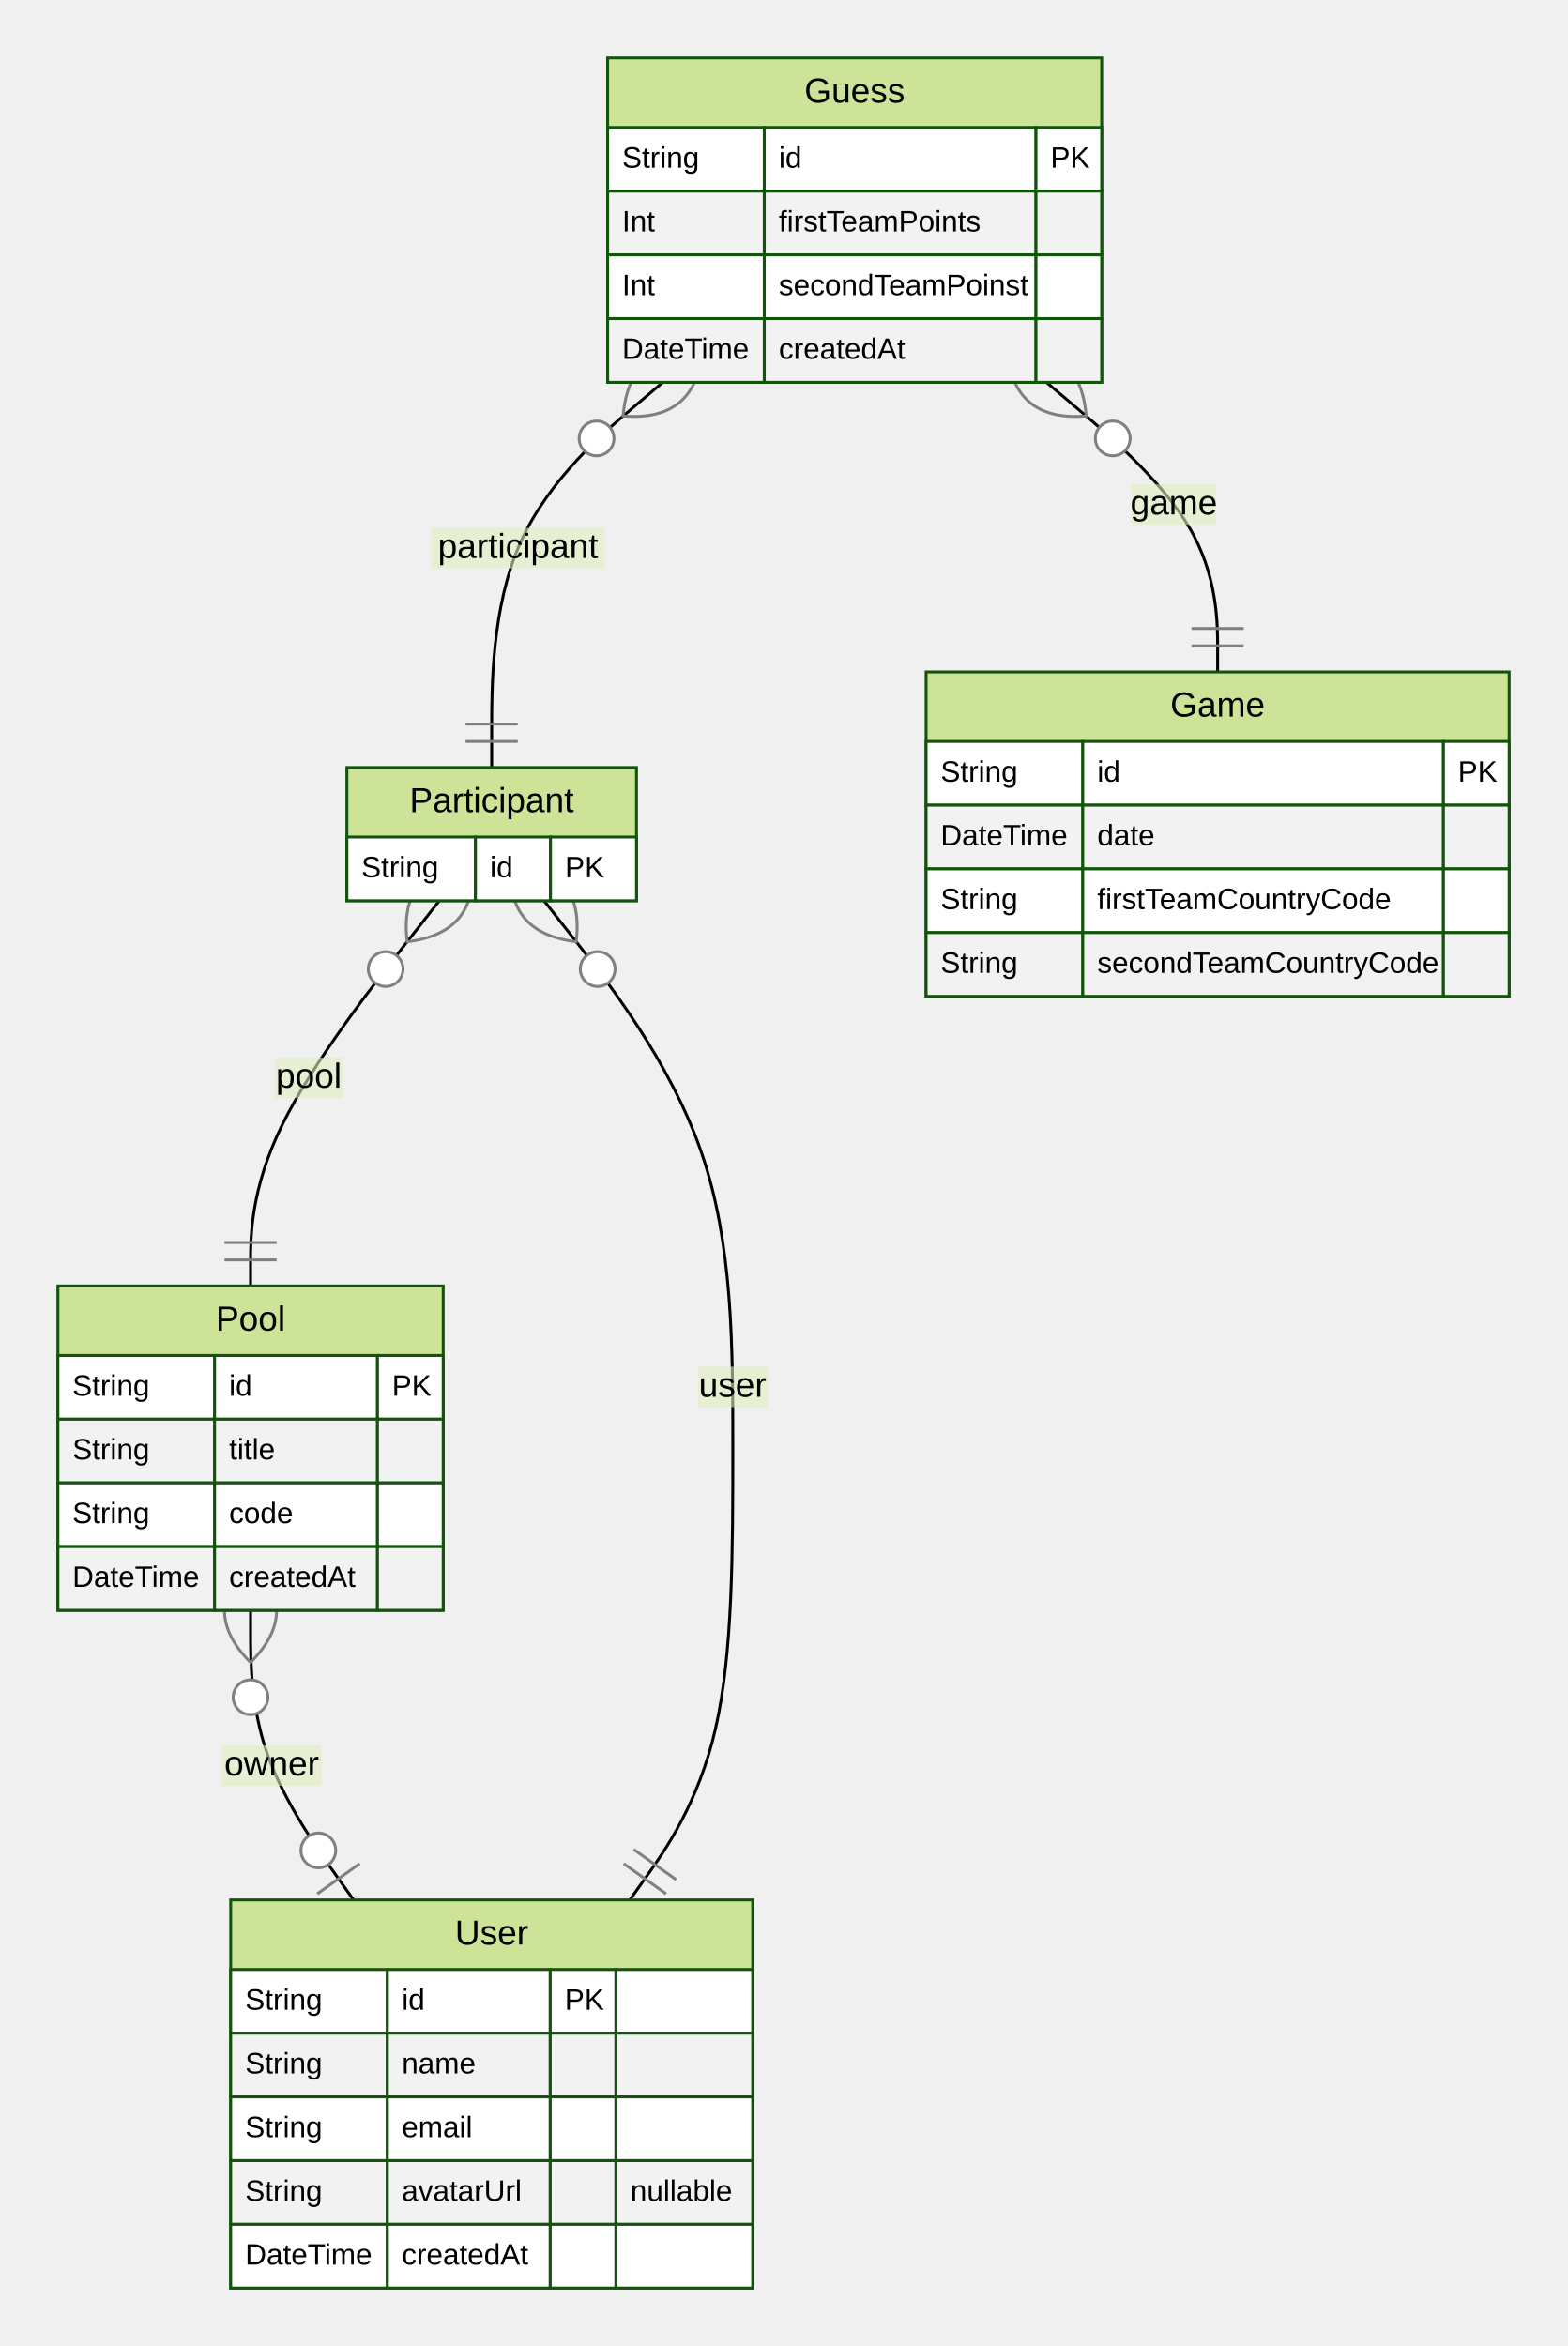
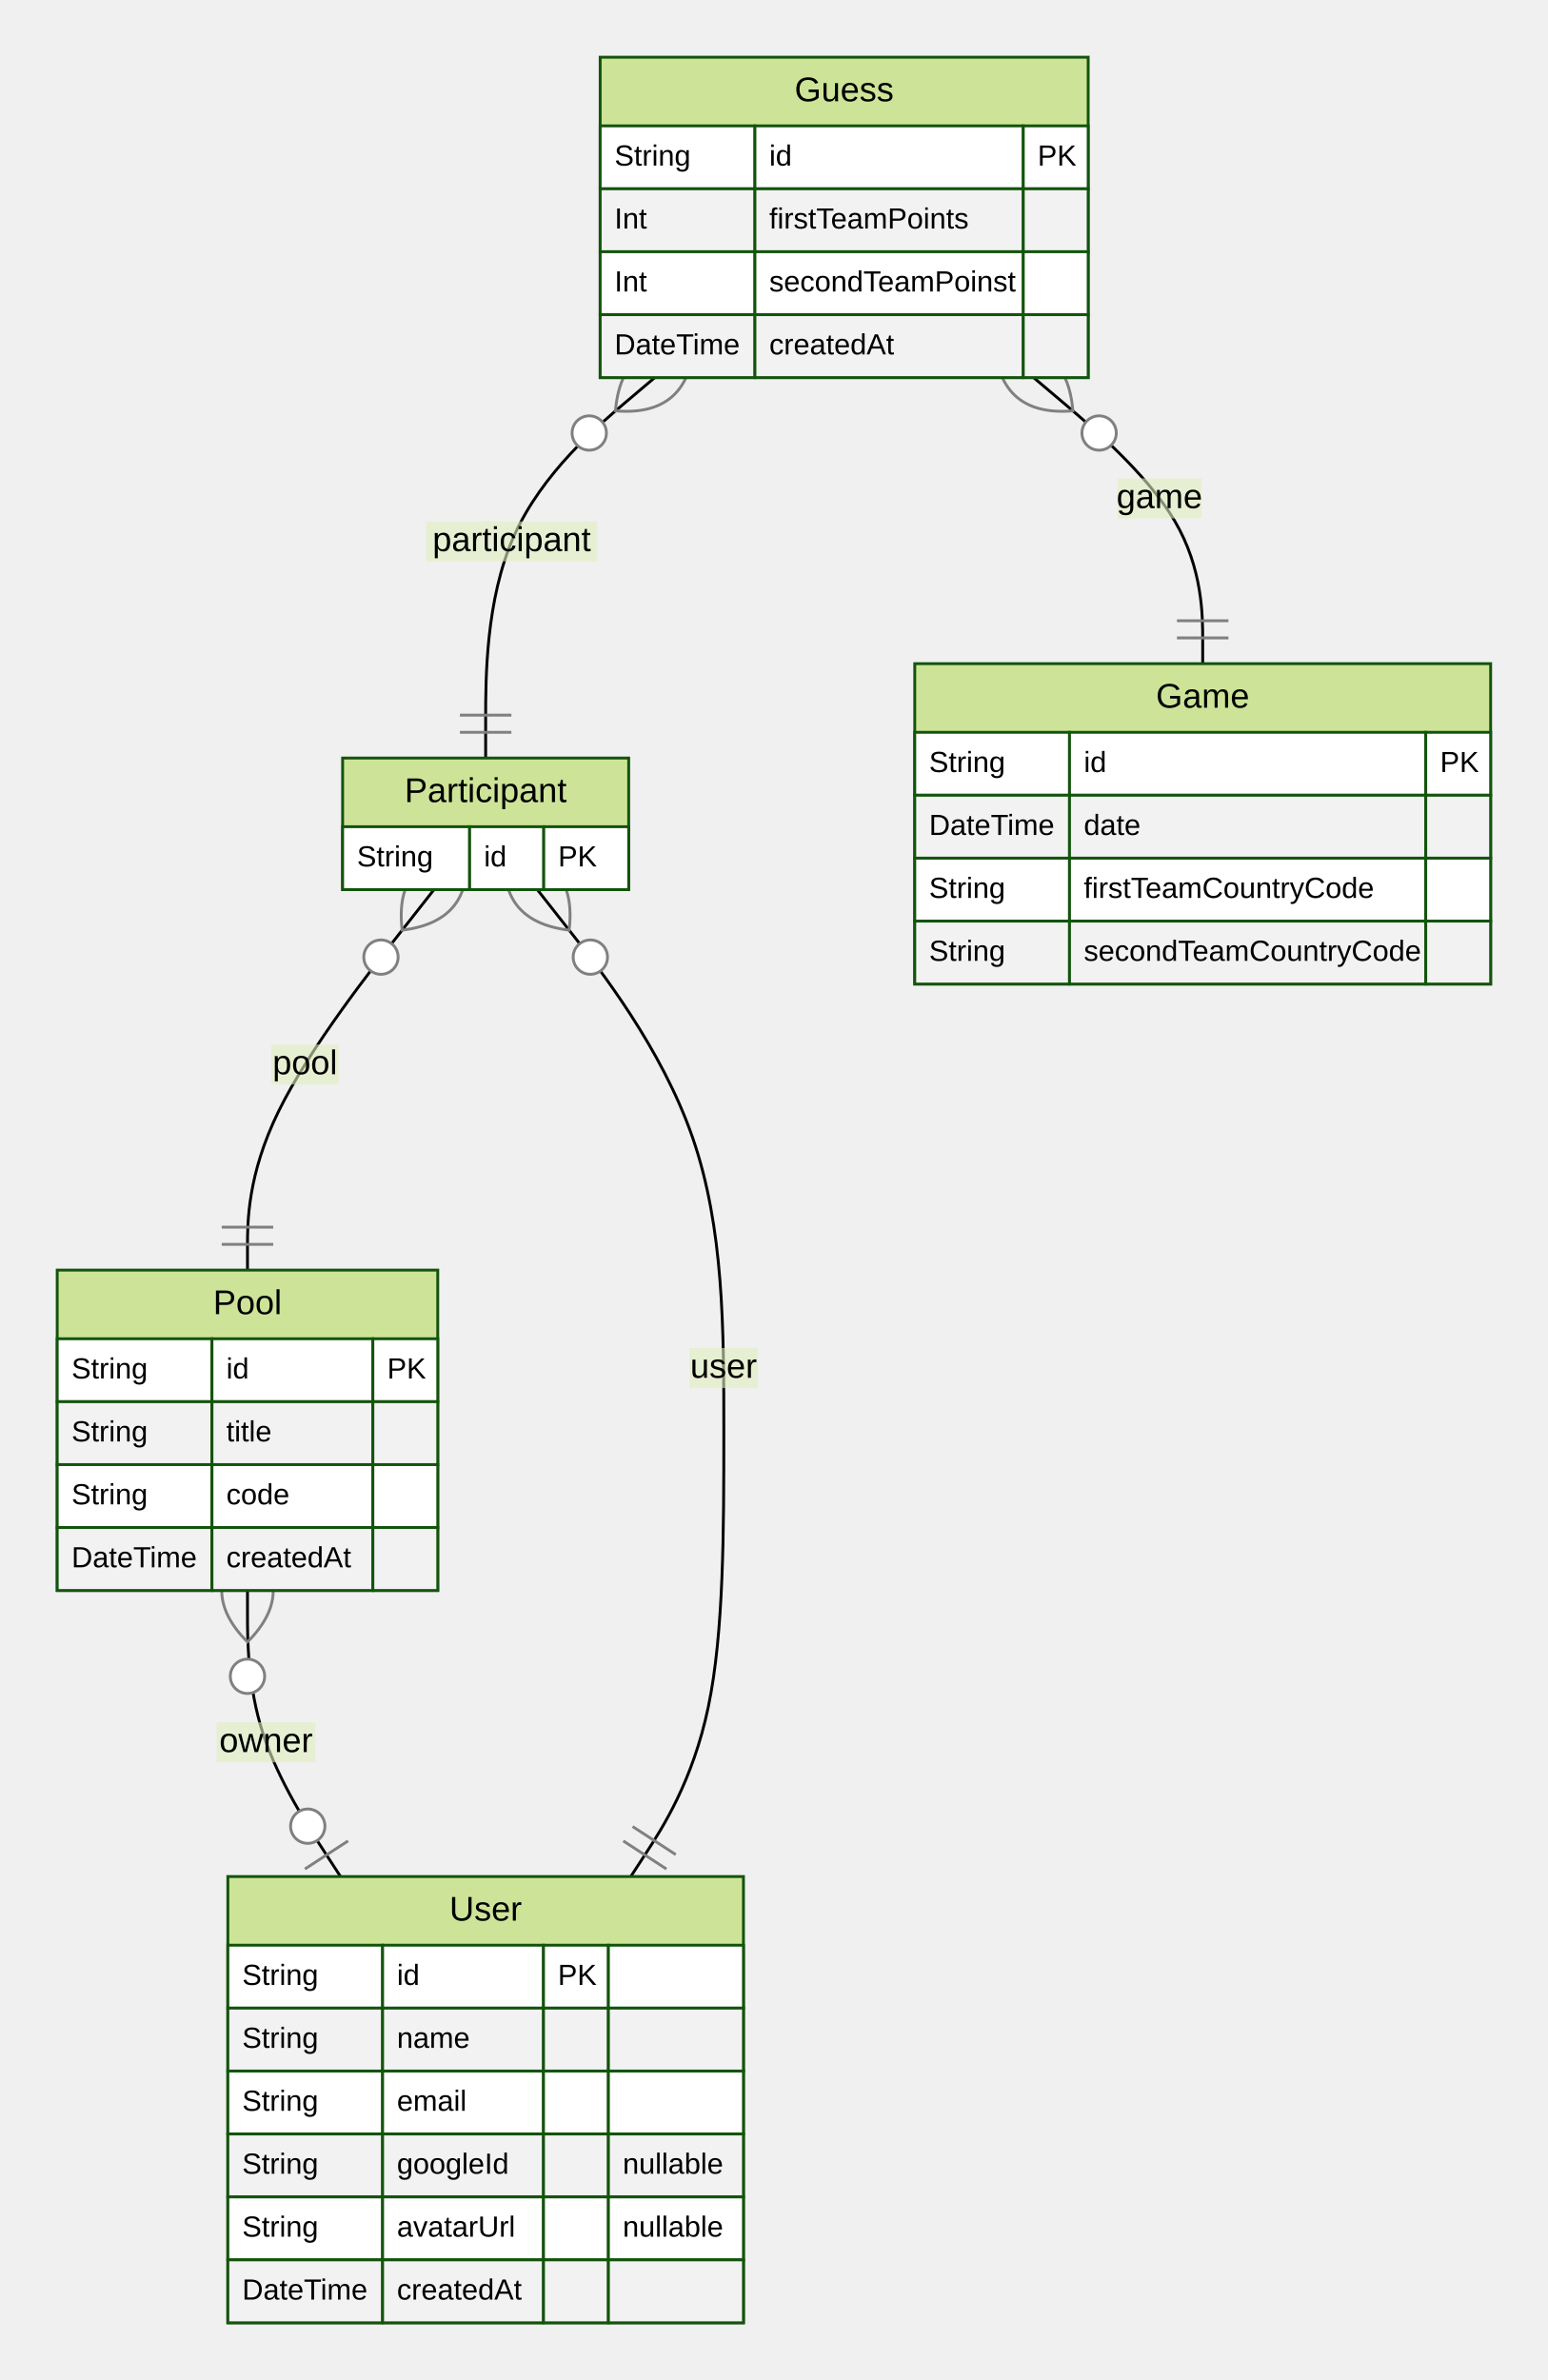
- <svg xmlns="http://www.w3.org/2000/svg" aria-labelledby="chart-title-mermaid-0 chart-desc-mermaid-0" role="img" viewBox="0 0 541.082 810" style="max-width: 541.082px; background-color: white;" width="100%" id="mermaid-0">
+ <svg xmlns="http://www.w3.org/2000/svg" aria-labelledby="chart-title-mermaid-0 chart-desc-mermaid-0" role="img" viewBox="0 0 541.082 832" style="max-width: 541.082px; background-color: white;" width="100%" id="mermaid-0">
  <style>#mermaid-0 {font-family:"trebuchet ms",verdana,arial,sans-serif;font-size:16px;fill:#000000;}#mermaid-0 .error-icon{fill:#552222;}#mermaid-0 .error-text{fill:#552222;stroke:#552222;}#mermaid-0 .edge-thickness-normal{stroke-width:2px;}#mermaid-0 .edge-thickness-thick{stroke-width:3.5px;}#mermaid-0 .edge-pattern-solid{stroke-dasharray:0;}#mermaid-0 .edge-pattern-dashed{stroke-dasharray:3;}#mermaid-0 .edge-pattern-dotted{stroke-dasharray:2;}#mermaid-0 .marker{fill:#000000;stroke:#000000;}#mermaid-0 .marker.cross{stroke:#000000;}#mermaid-0 svg{font-family:"trebuchet ms",verdana,arial,sans-serif;font-size:16px;}#mermaid-0 .entityBox{fill:#cde498;stroke:#13540c;}#mermaid-0 .attributeBoxOdd{fill:#ffffff;stroke:#13540c;}#mermaid-0 .attributeBoxEven{fill:#f2f2f2;stroke:#13540c;}#mermaid-0 .relationshipLabelBox{fill:hsl(78.158, 58.462%, 84.51%);opacity:0.7;background-color:hsl(78.158, 58.462%, 84.51%);}#mermaid-0 .relationshipLabelBox rect{opacity:0.5;}#mermaid-0 .relationshipLine{stroke:#000000;}#mermaid-0 :root{--mermaid-font-family:"trebuchet ms",verdana,arial,sans-serif;}</style>
  <g />
  <defs>
    <marker orient="auto" markerHeight="18" markerWidth="18" refY="9" refX="0" id="ONLY_ONE_START">
      <path d="M9,0 L9,18 M15,0 L15,18" fill="none" stroke="gray" />
    </marker>
  </defs>
  <defs>
    <marker orient="auto" markerHeight="18" markerWidth="18" refY="9" refX="18" id="ONLY_ONE_END">
      <path d="M3,0 L3,18 M9,0 L9,18" fill="none" stroke="gray" />
    </marker>
  </defs>
  <defs>
    <marker orient="auto" markerHeight="18" markerWidth="30" refY="9" refX="0" id="ZERO_OR_ONE_START">
      <circle r="6" cy="9" cx="21" fill="white" stroke="gray" />
      <path d="M9,0 L9,18" fill="none" stroke="gray" />
    </marker>
  </defs>
  <defs>
    <marker orient="auto" markerHeight="18" markerWidth="30" refY="9" refX="30" id="ZERO_OR_ONE_END">
      <circle r="6" cy="9" cx="9" fill="white" stroke="gray" />
      <path d="M21,0 L21,18" fill="none" stroke="gray" />
    </marker>
  </defs>
  <defs>
    <marker orient="auto" markerHeight="36" markerWidth="45" refY="18" refX="18" id="ONE_OR_MORE_START">
      <path d="M0,18 Q 18,0 36,18 Q 18,36 0,18 M42,9 L42,27" fill="none" stroke="gray" />
    </marker>
  </defs>
  <defs>
    <marker orient="auto" markerHeight="36" markerWidth="45" refY="18" refX="27" id="ONE_OR_MORE_END">
      <path d="M3,9 L3,27 M9,18 Q27,0 45,18 Q27,36 9,18" fill="none" stroke="gray" />
    </marker>
  </defs>
  <defs>
    <marker orient="auto" markerHeight="36" markerWidth="57" refY="18" refX="18" id="ZERO_OR_MORE_START">
      <circle r="6" cy="18" cx="48" fill="white" stroke="gray" />
      <path d="M0,18 Q18,0 36,18 Q18,36 0,18" fill="none" stroke="gray" />
    </marker>
  </defs>
  <defs>
    <marker orient="auto" markerHeight="36" markerWidth="57" refY="18" refX="39" id="ZERO_OR_MORE_END">
      <circle r="6" cy="18" cx="9" fill="white" stroke="gray" />
      <path d="M21,18 Q39,0 57,18 Q39,36 21,18" fill="none" stroke="gray" />
    </marker>
  </defs>
-   <path marker-start="url(#ZERO_OR_MORE_START)" marker-end="url(#ZERO_OR_ONE_END)" fill="none" stroke="gray" d="M86.513,556L86.513,564.333C86.513,572.667,86.513,589.333,92.443,606C98.373,622.667,110.233,639.333,116.163,647.667L122.093,656" class="er relationshipLine" />
-   <path marker-start="url(#ZERO_OR_MORE_START)" marker-end="url(#ONLY_ONE_END)" fill="none" stroke="gray" d="M187.835,311L198.7,324.833C209.565,338.667,231.296,366.333,242.161,397.833C253.026,429.333,253.026,464.667,253.026,500C253.026,535.333,253.026,570.667,247.096,596.667C241.167,622.667,229.307,639.333,223.377,647.667L217.447,656" class="er relationshipLine" />
+   <path marker-start="url(#ZERO_OR_MORE_START)" marker-end="url(#ZERO_OR_ONE_END)" fill="none" stroke="gray" d="M86.513,556L86.513,564.333C86.513,572.667,86.513,589.333,91.934,606C97.354,622.667,108.195,639.333,113.615,647.667L119.035,656" class="er relationshipLine" />
+   <path marker-start="url(#ZERO_OR_MORE_START)" marker-end="url(#ONLY_ONE_END)" fill="none" stroke="gray" d="M187.835,311L198.7,324.833C209.565,338.667,231.296,366.333,242.161,397.833C253.026,429.333,253.026,464.667,253.026,500C253.026,535.333,253.026,570.667,247.606,596.667C242.186,622.667,231.345,639.333,225.925,647.667L220.504,656" class="er relationshipLine" />
  <path marker-start="url(#ZERO_OR_MORE_START)" marker-end="url(#ONLY_ONE_END)" fill="none" stroke="gray" d="M151.705,311L140.839,324.833C129.974,338.667,108.244,366.333,97.378,388.5C86.513,410.667,86.513,427.333,86.513,435.667L86.513,444" class="er relationshipLine" />
  <path marker-start="url(#ZERO_OR_MORE_START)" marker-end="url(#ONLY_ONE_END)" fill="none" stroke="gray" d="M228.887,132L219.034,140.333C209.181,148.667,189.476,165.333,179.623,187.5C169.77,209.667,169.77,237.333,169.77,251.167L169.77,265" class="er relationshipLine" />
  <path marker-start="url(#ZERO_OR_MORE_START)" marker-end="url(#ONLY_ONE_END)" fill="none" stroke="gray" d="M361.309,132L371.162,140.333C381.015,148.667,400.72,165.333,410.573,182C420.426,198.667,420.426,215.333,420.426,223.667L420.426,232" class="er relationshipLine" />
  <g transform="translate(20,444 )" id="Pool">
    <rect height="112" width="133.026" y="0" x="0" stroke="gray" fill-opacity="100%" fill="honeydew" class="er entityBox" />
    <text transform="translate(66.51321,12)" style="font-family: &quot;trebuchet ms&quot;, verdana, arial, sans-serif;; font-size: 12px" text-anchor="middle" dominant-baseline="middle" y="0" x="0" id="entity-Pool" class="er entityLabel">Pool</text>
    <rect height="22" width="54.096" y="24" x="0" stroke="gray" fill-opacity="100%" fill="honeydew" class="er attributeBoxOdd" />
    <text transform="translate(5,35)" style="font-family: &quot;trebuchet ms&quot;, verdana, arial, sans-serif;; font-size: 10.2px" text-anchor="left" dominant-baseline="middle" y="0" x="0" id="entity-Pool-attr-1-type" class="er entityLabel">String</text>
    <rect height="22" width="56.243" y="24" x="54.096" stroke="gray" fill-opacity="100%" fill="honeydew" class="er attributeBoxOdd" />
    <text transform="translate(59.09555,35)" style="font-family: &quot;trebuchet ms&quot;, verdana, arial, sans-serif;; font-size: 10.2px" text-anchor="left" dominant-baseline="middle" y="0" x="0" id="entity-Pool-attr-1-name" class="er entityLabel">id</text>
    <rect height="22" width="22.688" y="24" x="110.339" stroke="gray" fill-opacity="100%" fill="honeydew" class="er attributeBoxOdd" />
    <text transform="translate(115.3387,35)" style="font-family: &quot;trebuchet ms&quot;, verdana, arial, sans-serif;; font-size: 10.2px" text-anchor="left" dominant-baseline="middle" y="0" x="0" id="entity-Pool-attr-1-key" class="er entityLabel">PK</text>
    <rect height="22" width="54.096" y="46" x="0" stroke="gray" fill-opacity="100%" fill="honeydew" class="er attributeBoxEven" />
    <text transform="translate(5,57)" style="font-family: &quot;trebuchet ms&quot;, verdana, arial, sans-serif;; font-size: 10.2px" text-anchor="left" dominant-baseline="middle" y="0" x="0" id="entity-Pool-attr-2-type" class="er entityLabel">String</text>
    <rect height="22" width="56.243" y="46" x="54.096" stroke="gray" fill-opacity="100%" fill="honeydew" class="er attributeBoxEven" />
    <text transform="translate(59.09555,57)" style="font-family: &quot;trebuchet ms&quot;, verdana, arial, sans-serif;; font-size: 10.2px" text-anchor="left" dominant-baseline="middle" y="0" x="0" id="entity-Pool-attr-2-name" class="er entityLabel">title</text>
    <rect height="22" width="22.688" y="46" x="110.339" stroke="gray" fill-opacity="100%" fill="honeydew" class="er attributeBoxEven" />
    <text transform="translate(115.3387,57)" style="font-family: &quot;trebuchet ms&quot;, verdana, arial, sans-serif;; font-size: 10.2px" text-anchor="left" dominant-baseline="middle" y="0" x="0" id="entity-Pool-attr-2-key" class="er entityLabel" />
    <rect height="22" width="54.096" y="68" x="0" stroke="gray" fill-opacity="100%" fill="honeydew" class="er attributeBoxOdd" />
    <text transform="translate(5,79)" style="font-family: &quot;trebuchet ms&quot;, verdana, arial, sans-serif;; font-size: 10.2px" text-anchor="left" dominant-baseline="middle" y="0" x="0" id="entity-Pool-attr-3-type" class="er entityLabel">String</text>
    <rect height="22" width="56.243" y="68" x="54.096" stroke="gray" fill-opacity="100%" fill="honeydew" class="er attributeBoxOdd" />
    <text transform="translate(59.09555,79)" style="font-family: &quot;trebuchet ms&quot;, verdana, arial, sans-serif;; font-size: 10.2px" text-anchor="left" dominant-baseline="middle" y="0" x="0" id="entity-Pool-attr-3-name" class="er entityLabel">code</text>
    <rect height="22" width="22.688" y="68" x="110.339" stroke="gray" fill-opacity="100%" fill="honeydew" class="er attributeBoxOdd" />
    <text transform="translate(115.3387,79)" style="font-family: &quot;trebuchet ms&quot;, verdana, arial, sans-serif;; font-size: 10.2px" text-anchor="left" dominant-baseline="middle" y="0" x="0" id="entity-Pool-attr-3-key" class="er entityLabel" />
    <rect height="22" width="54.096" y="90" x="0" stroke="gray" fill-opacity="100%" fill="honeydew" class="er attributeBoxEven" />
    <text transform="translate(5,101)" style="font-family: &quot;trebuchet ms&quot;, verdana, arial, sans-serif;; font-size: 10.2px" text-anchor="left" dominant-baseline="middle" y="0" x="0" id="entity-Pool-attr-4-type" class="er entityLabel">DateTime</text>
    <rect height="22" width="56.243" y="90" x="54.096" stroke="gray" fill-opacity="100%" fill="honeydew" class="er attributeBoxEven" />
    <text transform="translate(59.09555,101)" style="font-family: &quot;trebuchet ms&quot;, verdana, arial, sans-serif;; font-size: 10.2px" text-anchor="left" dominant-baseline="middle" y="0" x="0" id="entity-Pool-attr-4-name" class="er entityLabel">createdAt</text>
    <rect height="22" width="22.688" y="90" x="110.339" stroke="gray" fill-opacity="100%" fill="honeydew" class="er attributeBoxEven" />
    <text transform="translate(115.3387,101)" style="font-family: &quot;trebuchet ms&quot;, verdana, arial, sans-serif;; font-size: 10.2px" text-anchor="left" dominant-baseline="middle" y="0" x="0" id="entity-Pool-attr-4-key" class="er entityLabel" />
  </g>
  <g transform="translate(119.7698,265 )" id="Participant">
    <rect height="46" width="100" y="0" x="0" stroke="gray" fill-opacity="100%" fill="honeydew" class="er entityBox" />
    <text transform="translate(50,12)" style="font-family: &quot;trebuchet ms&quot;, verdana, arial, sans-serif;; font-size: 12px" text-anchor="middle" dominant-baseline="middle" y="0" x="0" id="entity-Participant" class="er entityLabel">Participant</text>
    <rect height="22" width="44.399" y="24" x="0" stroke="gray" fill-opacity="100%" fill="honeydew" class="er attributeBoxOdd" />
    <text transform="translate(5,35)" style="font-family: &quot;trebuchet ms&quot;, verdana, arial, sans-serif;; font-size: 10.2px" text-anchor="left" dominant-baseline="middle" y="0" x="0" id="entity-Participant-attr-1-type" class="er entityLabel">String</text>
    <rect height="22" width="25.911" y="24" x="44.399" stroke="gray" fill-opacity="100%" fill="honeydew" class="er attributeBoxOdd" />
    <text transform="translate(49.39862,35)" style="font-family: &quot;trebuchet ms&quot;, verdana, arial, sans-serif;; font-size: 10.2px" text-anchor="left" dominant-baseline="middle" y="0" x="0" id="entity-Participant-attr-1-name" class="er entityLabel">id</text>
    <rect height="22" width="29.69" y="24" x="70.31" stroke="gray" fill-opacity="100%" fill="honeydew" class="er attributeBoxOdd" />
    <text transform="translate(75.30976,35)" style="font-family: &quot;trebuchet ms&quot;, verdana, arial, sans-serif;; font-size: 10.2px" text-anchor="left" dominant-baseline="middle" y="0" x="0" id="entity-Participant-attr-1-key" class="er entityLabel">PK</text>
  </g>
  <g transform="translate(79.65034,656 )" id="User">
-     <rect height="134" width="180.239" y="0" x="0" stroke="gray" fill-opacity="100%" fill="honeydew" class="er entityBox" />
+     <rect height="156" width="180.239" y="0" x="0" stroke="gray" fill-opacity="100%" fill="honeydew" class="er entityBox" />
    <text transform="translate(90.11948,12)" style="font-family: &quot;trebuchet ms&quot;, verdana, arial, sans-serif;; font-size: 12px" text-anchor="middle" dominant-baseline="middle" y="0" x="0" id="entity-User" class="er entityLabel">User</text>
    <rect height="22" width="54.096" y="24" x="0" stroke="gray" fill-opacity="100%" fill="honeydew" class="er attributeBoxOdd" />
    <text transform="translate(5,35)" style="font-family: &quot;trebuchet ms&quot;, verdana, arial, sans-serif;; font-size: 10.2px" text-anchor="left" dominant-baseline="middle" y="0" x="0" id="entity-User-attr-1-type" class="er entityLabel">String</text>
    <rect height="22" width="56.243" y="24" x="54.096" stroke="gray" fill-opacity="100%" fill="honeydew" class="er attributeBoxOdd" />
    <text transform="translate(59.09555,35)" style="font-family: &quot;trebuchet ms&quot;, verdana, arial, sans-serif;; font-size: 10.2px" text-anchor="left" dominant-baseline="middle" y="0" x="0" id="entity-User-attr-1-name" class="er entityLabel">id</text>
    <rect height="22" width="22.688" y="24" x="110.339" stroke="gray" fill-opacity="100%" fill="honeydew" class="er attributeBoxOdd" />
    <text transform="translate(115.3387,35)" style="font-family: &quot;trebuchet ms&quot;, verdana, arial, sans-serif;; font-size: 10.2px" text-anchor="left" dominant-baseline="middle" y="0" x="0" id="entity-User-attr-1-key" class="er entityLabel">PK</text>
    <rect height="22" width="47.213" y="24" x="133.026" stroke="gray" fill-opacity="100%" fill="honeydew" class="er attributeBoxOdd" />
    <text transform="translate(138.0264,35)" style="font-family: &quot;trebuchet ms&quot;, verdana, arial, sans-serif;; font-size: 10.2px" text-anchor="left" dominant-baseline="middle" y="0" x="0" id="entity-User-attr-1-comment" class="er entityLabel" />
    <rect height="22" width="54.096" y="46" x="0" stroke="gray" fill-opacity="100%" fill="honeydew" class="er attributeBoxEven" />
    <text transform="translate(5,57)" style="font-family: &quot;trebuchet ms&quot;, verdana, arial, sans-serif;; font-size: 10.2px" text-anchor="left" dominant-baseline="middle" y="0" x="0" id="entity-User-attr-2-type" class="er entityLabel">String</text>
    <rect height="22" width="56.243" y="46" x="54.096" stroke="gray" fill-opacity="100%" fill="honeydew" class="er attributeBoxEven" />
    <text transform="translate(59.09555,57)" style="font-family: &quot;trebuchet ms&quot;, verdana, arial, sans-serif;; font-size: 10.2px" text-anchor="left" dominant-baseline="middle" y="0" x="0" id="entity-User-attr-2-name" class="er entityLabel">name</text>
    <rect height="22" width="22.688" y="46" x="110.339" stroke="gray" fill-opacity="100%" fill="honeydew" class="er attributeBoxEven" />
    <text transform="translate(115.3387,57)" style="font-family: &quot;trebuchet ms&quot;, verdana, arial, sans-serif;; font-size: 10.2px" text-anchor="left" dominant-baseline="middle" y="0" x="0" id="entity-User-attr-2-key" class="er entityLabel" />
    <rect height="22" width="47.213" y="46" x="133.026" stroke="gray" fill-opacity="100%" fill="honeydew" class="er attributeBoxEven" />
    <text transform="translate(138.0264,57)" style="font-family: &quot;trebuchet ms&quot;, verdana, arial, sans-serif;; font-size: 10.2px" text-anchor="left" dominant-baseline="middle" y="0" x="0" id="entity-User-attr-2-comment" class="er entityLabel" />
    <rect height="22" width="54.096" y="68" x="0" stroke="gray" fill-opacity="100%" fill="honeydew" class="er attributeBoxOdd" />
    <text transform="translate(5,79)" style="font-family: &quot;trebuchet ms&quot;, verdana, arial, sans-serif;; font-size: 10.2px" text-anchor="left" dominant-baseline="middle" y="0" x="0" id="entity-User-attr-3-type" class="er entityLabel">String</text>
    <rect height="22" width="56.243" y="68" x="54.096" stroke="gray" fill-opacity="100%" fill="honeydew" class="er attributeBoxOdd" />
    <text transform="translate(59.09555,79)" style="font-family: &quot;trebuchet ms&quot;, verdana, arial, sans-serif;; font-size: 10.2px" text-anchor="left" dominant-baseline="middle" y="0" x="0" id="entity-User-attr-3-name" class="er entityLabel">email</text>
    <rect height="22" width="22.688" y="68" x="110.339" stroke="gray" fill-opacity="100%" fill="honeydew" class="er attributeBoxOdd" />
    <text transform="translate(115.3387,79)" style="font-family: &quot;trebuchet ms&quot;, verdana, arial, sans-serif;; font-size: 10.2px" text-anchor="left" dominant-baseline="middle" y="0" x="0" id="entity-User-attr-3-key" class="er entityLabel" />
    <rect height="22" width="47.213" y="68" x="133.026" stroke="gray" fill-opacity="100%" fill="honeydew" class="er attributeBoxOdd" />
    <text transform="translate(138.0264,79)" style="font-family: &quot;trebuchet ms&quot;, verdana, arial, sans-serif;; font-size: 10.2px" text-anchor="left" dominant-baseline="middle" y="0" x="0" id="entity-User-attr-3-comment" class="er entityLabel" />
    <rect height="22" width="54.096" y="90" x="0" stroke="gray" fill-opacity="100%" fill="honeydew" class="er attributeBoxEven" />
    <text transform="translate(5,101)" style="font-family: &quot;trebuchet ms&quot;, verdana, arial, sans-serif;; font-size: 10.2px" text-anchor="left" dominant-baseline="middle" y="0" x="0" id="entity-User-attr-4-type" class="er entityLabel">String</text>
    <rect height="22" width="56.243" y="90" x="54.096" stroke="gray" fill-opacity="100%" fill="honeydew" class="er attributeBoxEven" />
-     <text transform="translate(59.09555,101)" style="font-family: &quot;trebuchet ms&quot;, verdana, arial, sans-serif;; font-size: 10.2px" text-anchor="left" dominant-baseline="middle" y="0" x="0" id="entity-User-attr-4-name" class="er entityLabel">avatarUrl</text>
+     <text transform="translate(59.09555,101)" style="font-family: &quot;trebuchet ms&quot;, verdana, arial, sans-serif;; font-size: 10.2px" text-anchor="left" dominant-baseline="middle" y="0" x="0" id="entity-User-attr-4-name" class="er entityLabel">googleId</text>
    <rect height="22" width="22.688" y="90" x="110.339" stroke="gray" fill-opacity="100%" fill="honeydew" class="er attributeBoxEven" />
    <text transform="translate(115.3387,101)" style="font-family: &quot;trebuchet ms&quot;, verdana, arial, sans-serif;; font-size: 10.2px" text-anchor="left" dominant-baseline="middle" y="0" x="0" id="entity-User-attr-4-key" class="er entityLabel" />
    <rect height="22" width="47.213" y="90" x="133.026" stroke="gray" fill-opacity="100%" fill="honeydew" class="er attributeBoxEven" />
    <text transform="translate(138.0264,101)" style="font-family: &quot;trebuchet ms&quot;, verdana, arial, sans-serif;; font-size: 10.2px" text-anchor="left" dominant-baseline="middle" y="0" x="0" id="entity-User-attr-4-comment" class="er entityLabel">nullable</text>
    <rect height="22" width="54.096" y="112" x="0" stroke="gray" fill-opacity="100%" fill="honeydew" class="er attributeBoxOdd" />
-     <text transform="translate(5,123)" style="font-family: &quot;trebuchet ms&quot;, verdana, arial, sans-serif;; font-size: 10.2px" text-anchor="left" dominant-baseline="middle" y="0" x="0" id="entity-User-attr-5-type" class="er entityLabel">DateTime</text>
+     <text transform="translate(5,123)" style="font-family: &quot;trebuchet ms&quot;, verdana, arial, sans-serif;; font-size: 10.2px" text-anchor="left" dominant-baseline="middle" y="0" x="0" id="entity-User-attr-5-type" class="er entityLabel">String</text>
    <rect height="22" width="56.243" y="112" x="54.096" stroke="gray" fill-opacity="100%" fill="honeydew" class="er attributeBoxOdd" />
-     <text transform="translate(59.09555,123)" style="font-family: &quot;trebuchet ms&quot;, verdana, arial, sans-serif;; font-size: 10.2px" text-anchor="left" dominant-baseline="middle" y="0" x="0" id="entity-User-attr-5-name" class="er entityLabel">createdAt</text>
+     <text transform="translate(59.09555,123)" style="font-family: &quot;trebuchet ms&quot;, verdana, arial, sans-serif;; font-size: 10.2px" text-anchor="left" dominant-baseline="middle" y="0" x="0" id="entity-User-attr-5-name" class="er entityLabel">avatarUrl</text>
    <rect height="22" width="22.688" y="112" x="110.339" stroke="gray" fill-opacity="100%" fill="honeydew" class="er attributeBoxOdd" />
    <text transform="translate(115.3387,123)" style="font-family: &quot;trebuchet ms&quot;, verdana, arial, sans-serif;; font-size: 10.2px" text-anchor="left" dominant-baseline="middle" y="0" x="0" id="entity-User-attr-5-key" class="er entityLabel" />
    <rect height="22" width="47.213" y="112" x="133.026" stroke="gray" fill-opacity="100%" fill="honeydew" class="er attributeBoxOdd" />
-     <text transform="translate(138.0264,123)" style="font-family: &quot;trebuchet ms&quot;, verdana, arial, sans-serif;; font-size: 10.2px" text-anchor="left" dominant-baseline="middle" y="0" x="0" id="entity-User-attr-5-comment" class="er entityLabel" />
+     <text transform="translate(138.0264,123)" style="font-family: &quot;trebuchet ms&quot;, verdana, arial, sans-serif;; font-size: 10.2px" text-anchor="left" dominant-baseline="middle" y="0" x="0" id="entity-User-attr-5-comment" class="er entityLabel">nullable</text>
+     <rect height="22" width="54.096" y="134" x="0" stroke="gray" fill-opacity="100%" fill="honeydew" class="er attributeBoxEven" />
+     <text transform="translate(5,145)" style="font-family: &quot;trebuchet ms&quot;, verdana, arial, sans-serif;; font-size: 10.2px" text-anchor="left" dominant-baseline="middle" y="0" x="0" id="entity-User-attr-6-type" class="er entityLabel">DateTime</text>
+     <rect height="22" width="56.243" y="134" x="54.096" stroke="gray" fill-opacity="100%" fill="honeydew" class="er attributeBoxEven" />
+     <text transform="translate(59.09555,145)" style="font-family: &quot;trebuchet ms&quot;, verdana, arial, sans-serif;; font-size: 10.2px" text-anchor="left" dominant-baseline="middle" y="0" x="0" id="entity-User-attr-6-name" class="er entityLabel">createdAt</text>
+     <rect height="22" width="22.688" y="134" x="110.339" stroke="gray" fill-opacity="100%" fill="honeydew" class="er attributeBoxEven" />
+     <text transform="translate(115.3387,145)" style="font-family: &quot;trebuchet ms&quot;, verdana, arial, sans-serif;; font-size: 10.2px" text-anchor="left" dominant-baseline="middle" y="0" x="0" id="entity-User-attr-6-key" class="er entityLabel" />
+     <rect height="22" width="47.213" y="134" x="133.026" stroke="gray" fill-opacity="100%" fill="honeydew" class="er attributeBoxEven" />
+     <text transform="translate(138.0264,145)" style="font-family: &quot;trebuchet ms&quot;, verdana, arial, sans-serif;; font-size: 10.2px" text-anchor="left" dominant-baseline="middle" y="0" x="0" id="entity-User-attr-6-comment" class="er entityLabel" />
  </g>
  <g transform="translate(319.7698,232 )" id="Game">
    <rect height="112" width="201.312" y="0" x="0" stroke="gray" fill-opacity="100%" fill="honeydew" class="er entityBox" />
    <text transform="translate(100.6562,12)" style="font-family: &quot;trebuchet ms&quot;, verdana, arial, sans-serif;; font-size: 12px" text-anchor="middle" dominant-baseline="middle" y="0" x="0" id="entity-Game" class="er entityLabel">Game</text>
    <rect height="22" width="54.096" y="24" x="0" stroke="gray" fill-opacity="100%" fill="honeydew" class="er attributeBoxOdd" />
    <text transform="translate(5,35)" style="font-family: &quot;trebuchet ms&quot;, verdana, arial, sans-serif;; font-size: 10.2px" text-anchor="left" dominant-baseline="middle" y="0" x="0" id="entity-Game-attr-1-type" class="er entityLabel">String</text>
    <rect height="22" width="124.529" y="24" x="54.096" stroke="gray" fill-opacity="100%" fill="honeydew" class="er attributeBoxOdd" />
    <text transform="translate(59.09555,35)" style="font-family: &quot;trebuchet ms&quot;, verdana, arial, sans-serif;; font-size: 10.2px" text-anchor="left" dominant-baseline="middle" y="0" x="0" id="entity-Game-attr-1-name" class="er entityLabel">id</text>
    <rect height="22" width="22.688" y="24" x="178.625" stroke="gray" fill-opacity="100%" fill="honeydew" class="er attributeBoxOdd" />
    <text transform="translate(183.6248,35)" style="font-family: &quot;trebuchet ms&quot;, verdana, arial, sans-serif;; font-size: 10.2px" text-anchor="left" dominant-baseline="middle" y="0" x="0" id="entity-Game-attr-1-key" class="er entityLabel">PK</text>
    <rect height="22" width="54.096" y="46" x="0" stroke="gray" fill-opacity="100%" fill="honeydew" class="er attributeBoxEven" />
    <text transform="translate(5,57)" style="font-family: &quot;trebuchet ms&quot;, verdana, arial, sans-serif;; font-size: 10.2px" text-anchor="left" dominant-baseline="middle" y="0" x="0" id="entity-Game-attr-2-type" class="er entityLabel">DateTime</text>
    <rect height="22" width="124.529" y="46" x="54.096" stroke="gray" fill-opacity="100%" fill="honeydew" class="er attributeBoxEven" />
    <text transform="translate(59.09555,57)" style="font-family: &quot;trebuchet ms&quot;, verdana, arial, sans-serif;; font-size: 10.2px" text-anchor="left" dominant-baseline="middle" y="0" x="0" id="entity-Game-attr-2-name" class="er entityLabel">date</text>
    <rect height="22" width="22.688" y="46" x="178.625" stroke="gray" fill-opacity="100%" fill="honeydew" class="er attributeBoxEven" />
    <text transform="translate(183.6248,57)" style="font-family: &quot;trebuchet ms&quot;, verdana, arial, sans-serif;; font-size: 10.2px" text-anchor="left" dominant-baseline="middle" y="0" x="0" id="entity-Game-attr-2-key" class="er entityLabel" />
    <rect height="22" width="54.096" y="68" x="0" stroke="gray" fill-opacity="100%" fill="honeydew" class="er attributeBoxOdd" />
    <text transform="translate(5,79)" style="font-family: &quot;trebuchet ms&quot;, verdana, arial, sans-serif;; font-size: 10.2px" text-anchor="left" dominant-baseline="middle" y="0" x="0" id="entity-Game-attr-3-type" class="er entityLabel">String</text>
    <rect height="22" width="124.529" y="68" x="54.096" stroke="gray" fill-opacity="100%" fill="honeydew" class="er attributeBoxOdd" />
    <text transform="translate(59.09555,79)" style="font-family: &quot;trebuchet ms&quot;, verdana, arial, sans-serif;; font-size: 10.2px" text-anchor="left" dominant-baseline="middle" y="0" x="0" id="entity-Game-attr-3-name" class="er entityLabel">firstTeamCountryCode</text>
    <rect height="22" width="22.688" y="68" x="178.625" stroke="gray" fill-opacity="100%" fill="honeydew" class="er attributeBoxOdd" />
    <text transform="translate(183.6248,79)" style="font-family: &quot;trebuchet ms&quot;, verdana, arial, sans-serif;; font-size: 10.2px" text-anchor="left" dominant-baseline="middle" y="0" x="0" id="entity-Game-attr-3-key" class="er entityLabel" />
    <rect height="22" width="54.096" y="90" x="0" stroke="gray" fill-opacity="100%" fill="honeydew" class="er attributeBoxEven" />
    <text transform="translate(5,101)" style="font-family: &quot;trebuchet ms&quot;, verdana, arial, sans-serif;; font-size: 10.2px" text-anchor="left" dominant-baseline="middle" y="0" x="0" id="entity-Game-attr-4-type" class="er entityLabel">String</text>
    <rect height="22" width="124.529" y="90" x="54.096" stroke="gray" fill-opacity="100%" fill="honeydew" class="er attributeBoxEven" />
    <text transform="translate(59.09555,101)" style="font-family: &quot;trebuchet ms&quot;, verdana, arial, sans-serif;; font-size: 10.2px" text-anchor="left" dominant-baseline="middle" y="0" x="0" id="entity-Game-attr-4-name" class="er entityLabel">secondTeamCountryCode</text>
    <rect height="22" width="22.688" y="90" x="178.625" stroke="gray" fill-opacity="100%" fill="honeydew" class="er attributeBoxEven" />
    <text transform="translate(183.6248,101)" style="font-family: &quot;trebuchet ms&quot;, verdana, arial, sans-serif;; font-size: 10.2px" text-anchor="left" dominant-baseline="middle" y="0" x="0" id="entity-Game-attr-4-key" class="er entityLabel" />
  </g>
  <g transform="translate(209.8034,20 )" id="Guess">
    <rect height="112" width="170.589" y="0" x="0" stroke="gray" fill-opacity="100%" fill="honeydew" class="er entityBox" />
    <text transform="translate(85.29453,12)" style="font-family: &quot;trebuchet ms&quot;, verdana, arial, sans-serif;; font-size: 12px" text-anchor="middle" dominant-baseline="middle" y="0" x="0" id="entity-Guess" class="er entityLabel">Guess</text>
    <rect height="22" width="54.096" y="24" x="0" stroke="gray" fill-opacity="100%" fill="honeydew" class="er attributeBoxOdd" />
    <text transform="translate(5,35)" style="font-family: &quot;trebuchet ms&quot;, verdana, arial, sans-serif;; font-size: 10.2px" text-anchor="left" dominant-baseline="middle" y="0" x="0" id="entity-Guess-attr-1-type" class="er entityLabel">String</text>
    <rect height="22" width="93.806" y="24" x="54.096" stroke="gray" fill-opacity="100%" fill="honeydew" class="er attributeBoxOdd" />
    <text transform="translate(59.09555,35)" style="font-family: &quot;trebuchet ms&quot;, verdana, arial, sans-serif;; font-size: 10.2px" text-anchor="left" dominant-baseline="middle" y="0" x="0" id="entity-Guess-attr-1-name" class="er entityLabel">id</text>
    <rect height="22" width="22.688" y="24" x="147.901" stroke="gray" fill-opacity="100%" fill="honeydew" class="er attributeBoxOdd" />
    <text transform="translate(152.9014,35)" style="font-family: &quot;trebuchet ms&quot;, verdana, arial, sans-serif;; font-size: 10.2px" text-anchor="left" dominant-baseline="middle" y="0" x="0" id="entity-Guess-attr-1-key" class="er entityLabel">PK</text>
    <rect height="22" width="54.096" y="46" x="0" stroke="gray" fill-opacity="100%" fill="honeydew" class="er attributeBoxEven" />
    <text transform="translate(5,57)" style="font-family: &quot;trebuchet ms&quot;, verdana, arial, sans-serif;; font-size: 10.2px" text-anchor="left" dominant-baseline="middle" y="0" x="0" id="entity-Guess-attr-2-type" class="er entityLabel">Int</text>
    <rect height="22" width="93.806" y="46" x="54.096" stroke="gray" fill-opacity="100%" fill="honeydew" class="er attributeBoxEven" />
    <text transform="translate(59.09555,57)" style="font-family: &quot;trebuchet ms&quot;, verdana, arial, sans-serif;; font-size: 10.2px" text-anchor="left" dominant-baseline="middle" y="0" x="0" id="entity-Guess-attr-2-name" class="er entityLabel">firstTeamPoints</text>
    <rect height="22" width="22.688" y="46" x="147.901" stroke="gray" fill-opacity="100%" fill="honeydew" class="er attributeBoxEven" />
    <text transform="translate(152.9014,57)" style="font-family: &quot;trebuchet ms&quot;, verdana, arial, sans-serif;; font-size: 10.2px" text-anchor="left" dominant-baseline="middle" y="0" x="0" id="entity-Guess-attr-2-key" class="er entityLabel" />
    <rect height="22" width="54.096" y="68" x="0" stroke="gray" fill-opacity="100%" fill="honeydew" class="er attributeBoxOdd" />
    <text transform="translate(5,79)" style="font-family: &quot;trebuchet ms&quot;, verdana, arial, sans-serif;; font-size: 10.2px" text-anchor="left" dominant-baseline="middle" y="0" x="0" id="entity-Guess-attr-3-type" class="er entityLabel">Int</text>
    <rect height="22" width="93.806" y="68" x="54.096" stroke="gray" fill-opacity="100%" fill="honeydew" class="er attributeBoxOdd" />
    <text transform="translate(59.09555,79)" style="font-family: &quot;trebuchet ms&quot;, verdana, arial, sans-serif;; font-size: 10.2px" text-anchor="left" dominant-baseline="middle" y="0" x="0" id="entity-Guess-attr-3-name" class="er entityLabel">secondTeamPoinst</text>
    <rect height="22" width="22.688" y="68" x="147.901" stroke="gray" fill-opacity="100%" fill="honeydew" class="er attributeBoxOdd" />
    <text transform="translate(152.9014,79)" style="font-family: &quot;trebuchet ms&quot;, verdana, arial, sans-serif;; font-size: 10.2px" text-anchor="left" dominant-baseline="middle" y="0" x="0" id="entity-Guess-attr-3-key" class="er entityLabel" />
    <rect height="22" width="54.096" y="90" x="0" stroke="gray" fill-opacity="100%" fill="honeydew" class="er attributeBoxEven" />
    <text transform="translate(5,101)" style="font-family: &quot;trebuchet ms&quot;, verdana, arial, sans-serif;; font-size: 10.2px" text-anchor="left" dominant-baseline="middle" y="0" x="0" id="entity-Guess-attr-4-type" class="er entityLabel">DateTime</text>
    <rect height="22" width="93.806" y="90" x="54.096" stroke="gray" fill-opacity="100%" fill="honeydew" class="er attributeBoxEven" />
    <text transform="translate(59.09555,101)" style="font-family: &quot;trebuchet ms&quot;, verdana, arial, sans-serif;; font-size: 10.2px" text-anchor="left" dominant-baseline="middle" y="0" x="0" id="entity-Guess-attr-4-name" class="er entityLabel">createdAt</text>
    <rect height="22" width="22.688" y="90" x="147.901" stroke="gray" fill-opacity="100%" fill="honeydew" class="er attributeBoxEven" />
    <text transform="translate(152.9014,101)" style="font-family: &quot;trebuchet ms&quot;, verdana, arial, sans-serif;; font-size: 10.2px" text-anchor="left" dominant-baseline="middle" y="0" x="0" id="entity-Guess-attr-4-key" class="er entityLabel" />
  </g>
-   <rect fill-opacity="85%" fill="white" height="14" width="34.471" y="602.592" x="76.574" class="er relationshipLabelBox" />
-   <text style="font-family: &quot;trebuchet ms&quot;, verdana, arial, sans-serif;; font-size: 12px" dominant-baseline="middle" text-anchor="middle" y="609.592" x="93.81" id="rel1" class="er relationshipLabel">owner</text>
-   <rect fill-opacity="85%" fill="white" height="14" width="23.959" y="471.862" x="240.96" class="er relationshipLabelBox" />
-   <text style="font-family: &quot;trebuchet ms&quot;, verdana, arial, sans-serif;; font-size: 12px" dominant-baseline="middle" text-anchor="middle" y="478.862" x="252.94" id="rel2" class="er relationshipLabel">user</text>
+   <rect fill-opacity="85%" fill="white" height="14" width="34.471" y="602.078" x="75.759" class="er relationshipLabelBox" />
+   <text style="font-family: &quot;trebuchet ms&quot;, verdana, arial, sans-serif;; font-size: 12px" dominant-baseline="middle" text-anchor="middle" y="609.078" x="92.994" id="rel1" class="er relationshipLabel">owner</text>
+   <rect fill-opacity="85%" fill="white" height="14" width="23.959" y="471.248" x="240.952" class="er relationshipLabelBox" />
+   <text style="font-family: &quot;trebuchet ms&quot;, verdana, arial, sans-serif;; font-size: 12px" dominant-baseline="middle" text-anchor="middle" y="478.248" x="252.932" id="rel2" class="er relationshipLabel">user</text>
  <rect fill-opacity="85%" fill="white" height="14" width="23.564" y="365.133" x="94.824" class="er relationshipLabelBox" />
  <text style="font-family: &quot;trebuchet ms&quot;, verdana, arial, sans-serif;; font-size: 12px" dominant-baseline="middle" text-anchor="middle" y="372.133" x="106.606" id="rel3" class="er relationshipLabel">pool</text>
  <rect fill-opacity="85%" fill="white" height="14" width="59.744" y="182.256" x="148.995" class="er relationshipLabelBox" />
  <text style="font-family: &quot;trebuchet ms&quot;, verdana, arial, sans-serif;; font-size: 12px" dominant-baseline="middle" text-anchor="middle" y="189.256" x="178.867" id="rel4" class="er relationshipLabel">participant</text>
  <rect fill-opacity="85%" fill="white" height="14" width="29.289" y="167.222" x="390.665" class="er relationshipLabelBox" />
  <text style="font-family: &quot;trebuchet ms&quot;, verdana, arial, sans-serif;; font-size: 12px" dominant-baseline="middle" text-anchor="middle" y="174.222" x="405.31" id="rel5" class="er relationshipLabel">game</text>
</svg>
